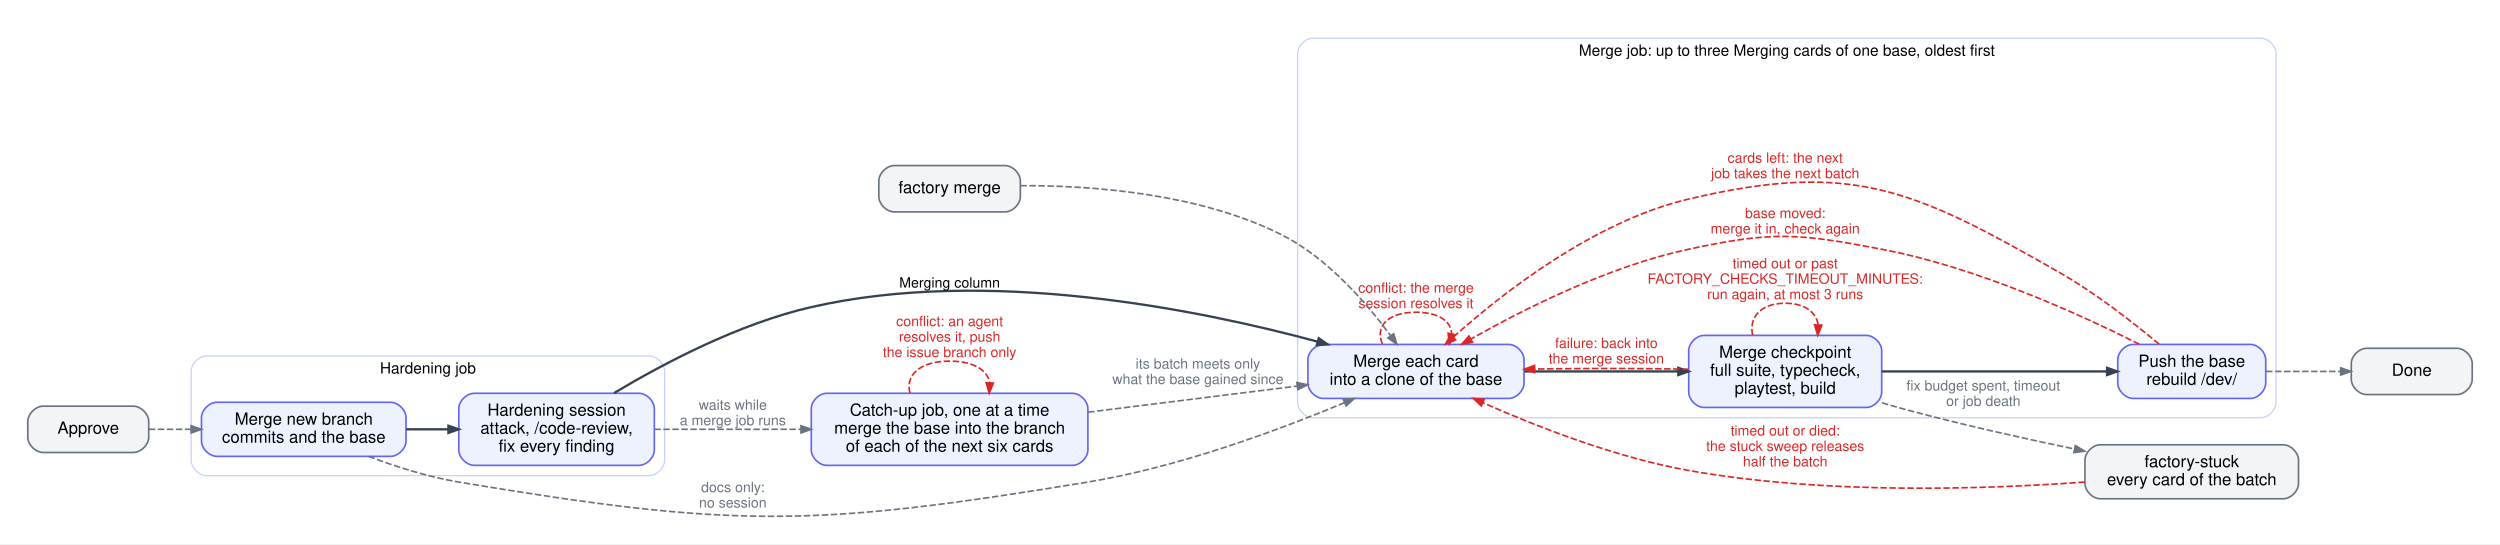
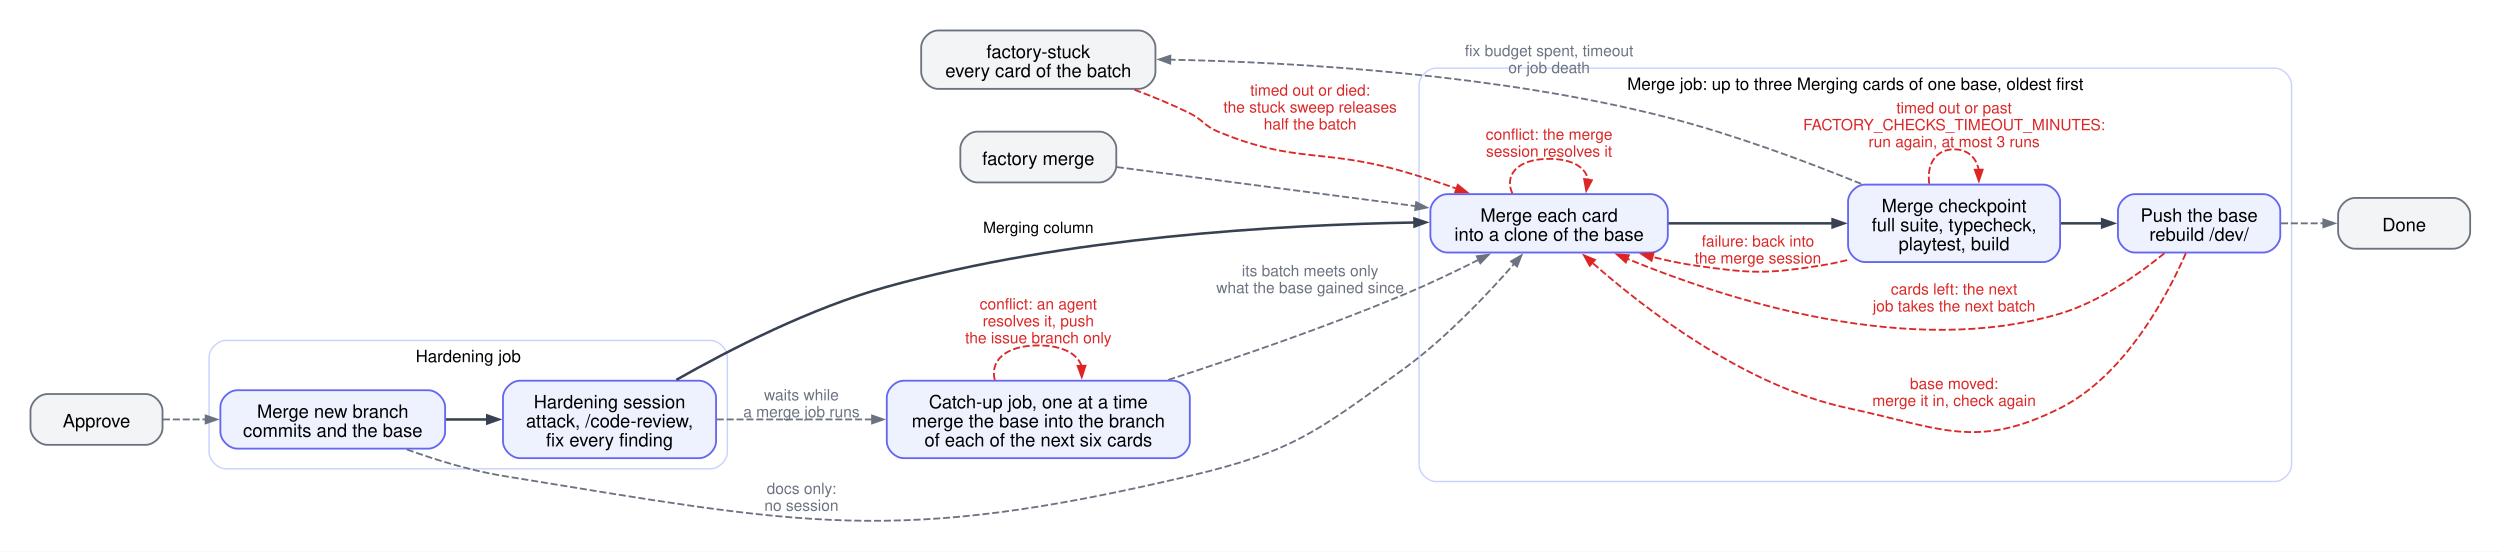
- <svg xmlns="http://www.w3.org/2000/svg" width="1943pt" height="423pt" viewBox="0.00 0.00 1943.20 422.84">
-   <g id="graph0" class="graph" transform="scale(1 1) rotate(0) translate(21.6 401.24)">
-     <polygon fill="white" stroke="transparent" points="-21.6,21.6 -21.6,-401.24 1921.6,-401.24 1921.6,21.6 -21.6,21.6" />
+ <svg xmlns="http://www.w3.org/2000/svg" width="1772pt" height="391pt" viewBox="0.00 0.00 1772.00 391.00">
+   <g id="graph0" class="graph" transform="scale(1 1) rotate(0) translate(21.6 369.39)">
+     <polygon fill="white" stroke="none" points="-21.6,21.6 -21.6,-369.39 1750.85,-369.39 1750.85,21.6 -21.6,21.6" />
    <g id="clust1" class="cluster">
-       <path fill="white" stroke="#c7d2fe" d="M139,-31.64C139,-31.64 483,-31.64 483,-31.64 489,-31.64 495,-37.64 495,-43.64 495,-43.64 495,-112.64 495,-112.64 495,-118.64 489,-124.64 483,-124.64 483,-124.64 139,-124.64 139,-124.64 133,-124.64 127,-118.64 127,-112.64 127,-112.64 127,-43.64 127,-43.64 127,-37.64 133,-31.64 139,-31.64" />
-       <text text-anchor="middle" x="311" y="-111.04" font-family="Helvetica,sans-Serif" font-size="12.00">Hardening job</text>
+       <path fill="white" stroke="#c7d2fe" d="M138.6,-37.09C138.6,-37.09 481.95,-37.09 481.95,-37.09 487.95,-37.09 493.95,-43.09 493.95,-49.09 493.95,-49.09 493.95,-116.09 493.95,-116.09 493.95,-122.09 487.95,-128.09 481.95,-128.09 481.95,-128.09 138.6,-128.09 138.6,-128.09 132.6,-128.09 126.6,-122.09 126.6,-116.09 126.6,-116.09 126.6,-49.09 126.6,-49.09 126.6,-43.09 132.6,-37.09 138.6,-37.09" />
+       <text xml:space="preserve" text-anchor="middle" x="310.28" y="-112.69" font-family="Helvetica,sans-Serif" font-size="12.00">Hardening job</text>
    </g>
    <g id="clust2" class="cluster">
-       <path fill="white" stroke="#c7d2fe" d="M999,-76.64C999,-76.64 1735.5,-76.64 1735.5,-76.64 1741.5,-76.64 1747.5,-82.64 1747.5,-88.64 1747.5,-88.64 1747.5,-359.64 1747.5,-359.64 1747.5,-365.64 1741.5,-371.64 1735.5,-371.64 1735.5,-371.64 999,-371.64 999,-371.64 993,-371.64 987,-365.64 987,-359.64 987,-359.64 987,-88.64 987,-88.64 987,-82.64 993,-76.64 999,-76.64" />
-       <text text-anchor="middle" x="1367.25" y="-358.04" font-family="Helvetica,sans-Serif" font-size="12.00">Merge job: up to three Merging cards of one base, oldest first</text>
+       <path fill="white" stroke="#c7d2fe" d="M996.25,-28.09C996.25,-28.09 1590.65,-28.09 1590.65,-28.09 1596.65,-28.09 1602.65,-34.09 1602.65,-40.09 1602.65,-40.09 1602.65,-309.09 1602.65,-309.09 1602.65,-315.09 1596.65,-321.09 1590.65,-321.09 1590.65,-321.09 996.25,-321.09 996.25,-321.09 990.25,-321.09 984.25,-315.09 984.25,-309.09 984.25,-309.09 984.25,-40.09 984.25,-40.09 984.25,-34.09 990.25,-28.09 996.25,-28.09" />
+       <text xml:space="preserve" text-anchor="middle" x="1293.45" y="-305.69" font-family="Helvetica,sans-Serif" font-size="12.00">Merge job: up to three Merging cards of one base, oldest first</text>
    </g>
    <g id="node1" class="node">
-       <path fill="#eef2ff" stroke="#6366f1" stroke-width="1.3" d="M282,-88.64C282,-88.64 147,-88.64 147,-88.64 141,-88.64 135,-82.64 135,-76.64 135,-76.64 135,-58.64 135,-58.64 135,-52.64 141,-46.64 147,-46.64 147,-46.64 282,-46.64 282,-46.64 288,-46.64 294,-52.64 294,-58.64 294,-58.64 294,-76.64 294,-76.64 294,-82.64 288,-88.64 282,-88.64" />
-       <text text-anchor="middle" x="214.5" y="-71.24" font-family="Helvetica,sans-Serif" font-size="13.00">Merge new branch</text>
-       <text text-anchor="middle" x="214.5" y="-57.24" font-family="Helvetica,sans-Serif" font-size="13.00">commits and the base</text>
+       <path fill="#eef2ff" stroke="#6366f1" stroke-width="1.3" d="M281.9,-92.79C281.9,-92.79 146.6,-92.79 146.6,-92.79 140.6,-92.79 134.6,-86.79 134.6,-80.79 134.6,-80.79 134.6,-63.39 134.6,-63.39 134.6,-57.39 140.6,-51.39 146.6,-51.39 146.6,-51.39 281.9,-51.39 281.9,-51.39 287.9,-51.39 293.9,-57.39 293.9,-63.39 293.9,-63.39 293.9,-80.79 293.9,-80.79 293.9,-86.79 287.9,-92.79 281.9,-92.79" />
+       <text xml:space="preserve" text-anchor="middle" x="214.25" y="-73.24" font-family="Helvetica,sans-Serif" font-size="13.00">Merge new branch</text>
+       <text xml:space="preserve" text-anchor="middle" x="214.25" y="-59.74" font-family="Helvetica,sans-Serif" font-size="13.00">commits and the base</text>
    </g>
    <g id="node2" class="node">
-       <path fill="#eef2ff" stroke="#6366f1" stroke-width="1.3" d="M475,-95.64C475,-95.64 347,-95.64 347,-95.64 341,-95.64 335,-89.64 335,-83.64 335,-83.64 335,-51.64 335,-51.64 335,-45.64 341,-39.64 347,-39.64 347,-39.64 475,-39.64 475,-39.64 481,-39.64 487,-45.64 487,-51.64 487,-51.64 487,-83.64 487,-83.64 487,-89.64 481,-95.64 475,-95.64" />
-       <text text-anchor="middle" x="411" y="-78.24" font-family="Helvetica,sans-Serif" font-size="13.00">Hardening session</text>
-       <text text-anchor="middle" x="411" y="-64.24" font-family="Helvetica,sans-Serif" font-size="13.00">attack, /code-review,</text>
-       <text text-anchor="middle" x="411" y="-50.24" font-family="Helvetica,sans-Serif" font-size="13.00">fix every finding</text>
+       <path fill="#eef2ff" stroke="#6366f1" stroke-width="1.3" d="M473.95,-99.54C473.95,-99.54 346.9,-99.54 346.9,-99.54 340.9,-99.54 334.9,-93.54 334.9,-87.54 334.9,-87.54 334.9,-56.64 334.9,-56.64 334.9,-50.64 340.9,-44.64 346.9,-44.64 346.9,-44.64 473.95,-44.64 473.95,-44.64 479.95,-44.64 485.95,-50.64 485.95,-56.64 485.95,-56.64 485.95,-87.54 485.95,-87.54 485.95,-93.54 479.95,-99.54 473.95,-99.54" />
+       <text xml:space="preserve" text-anchor="middle" x="410.43" y="-79.99" font-family="Helvetica,sans-Serif" font-size="13.00">Hardening session</text>
+       <text xml:space="preserve" text-anchor="middle" x="410.43" y="-66.49" font-family="Helvetica,sans-Serif" font-size="13.00">attack, /code-review,</text>
+       <text xml:space="preserve" text-anchor="middle" x="410.43" y="-52.99" font-family="Helvetica,sans-Serif" font-size="13.00">fix every finding</text>
    </g>
    <g id="edge1" class="edge">
-       <path fill="none" stroke="#374151" stroke-width="1.8" d="M294.05,-67.64C304.8,-67.64 315.88,-67.64 326.71,-67.64" />
-       <polygon fill="#374151" stroke="#374151" stroke-width="1.8" points="326.94,-70.44 334.94,-67.64 326.94,-64.84 326.94,-70.44" />
+       <path fill="none" stroke="#374151" stroke-width="1.8" d="M294.51,-72.09C304.21,-72.09 314.16,-72.09 323.95,-72.09" />
+       <polygon fill="#374151" stroke="#374151" stroke-width="1.8" points="323.77,-74.89 331.77,-72.09 323.77,-69.29 323.77,-74.89" />
    </g>
    <g id="node3" class="node">
-       <path fill="#eef2ff" stroke="#6366f1" stroke-width="1.3" d="M1151,-133.64C1151,-133.64 1007,-133.64 1007,-133.64 1001,-133.64 995,-127.64 995,-121.64 995,-121.64 995,-103.64 995,-103.64 995,-97.64 1001,-91.64 1007,-91.64 1007,-91.64 1151,-91.64 1151,-91.64 1157,-91.64 1163,-97.64 1163,-103.64 1163,-103.64 1163,-121.64 1163,-121.64 1163,-127.64 1157,-133.64 1151,-133.64" />
-       <text text-anchor="middle" x="1079" y="-116.24" font-family="Helvetica,sans-Serif" font-size="13.00">Merge each card</text>
-       <text text-anchor="middle" x="1079" y="-102.24" font-family="Helvetica,sans-Serif" font-size="13.00">into a clone of the base</text>
+       <path fill="#eef2ff" stroke="#6366f1" stroke-width="1.3" d="M1148.55,-231.79C1148.55,-231.79 1004.25,-231.79 1004.25,-231.79 998.25,-231.79 992.25,-225.79 992.25,-219.79 992.25,-219.79 992.25,-202.39 992.25,-202.39 992.25,-196.39 998.25,-190.39 1004.25,-190.39 1004.25,-190.39 1148.55,-190.39 1148.55,-190.39 1154.55,-190.39 1160.55,-196.39 1160.55,-202.39 1160.55,-202.39 1160.55,-219.79 1160.55,-219.79 1160.55,-225.79 1154.55,-231.79 1148.55,-231.79" />
+       <text xml:space="preserve" text-anchor="middle" x="1076.4" y="-212.24" font-family="Helvetica,sans-Serif" font-size="13.00">Merge each card</text>
+       <text xml:space="preserve" text-anchor="middle" x="1076.4" y="-198.74" font-family="Helvetica,sans-Serif" font-size="13.00">into a clone of the base</text>
    </g>
    <g id="edge13" class="edge">
-       <path fill="none" stroke="#6b7280" stroke-width="1.3" stroke-dasharray="5,2" d="M264.84,-46.61C286.02,-38.66 311.31,-30.59 335,-26.64 549.37,9.11 609.54,8.6 824,-26.64 895.01,-38.31 972.86,-67.23 1023.41,-88.33" />
-       <polygon fill="#6b7280" stroke="#6b7280" stroke-width="1.3" points="1022.52,-90.99 1030.98,-91.51 1024.69,-85.83 1022.52,-90.99" />
-       <text text-anchor="middle" x="548" y="-18.84" font-family="Helvetica,sans-Serif" font-size="11.00" fill="#6b7280">docs only:</text>
-       <text text-anchor="middle" x="548" y="-6.84" font-family="Helvetica,sans-Serif" font-size="11.00" fill="#6b7280">no session</text>
+       <path fill="none" stroke="#6b7280" stroke-width="1.3" stroke-dasharray="5,2" d="M266.74,-50.82C287.53,-43.31 311.98,-35.81 334.9,-32.09 548.47,2.67 611.13,17.49 821.75,-32.09 894.5,-49.21 911.68,-63.3 972.25,-107.09 1002.62,-129.04 1032.2,-160.17 1051.84,-182.65" />
+       <polygon fill="#6b7280" stroke="#6b7280" stroke-width="1.3" points="1049.47,-184.19 1056.82,-188.42 1053.71,-180.53 1049.47,-184.19" />
+       <text xml:space="preserve" text-anchor="middle" x="546.45" y="-19.3" font-family="Helvetica,sans-Serif" font-size="11.00" fill="#6b7280">docs only:</text>
+       <text xml:space="preserve" text-anchor="middle" x="546.45" y="-7.3" font-family="Helvetica,sans-Serif" font-size="11.00" fill="#6b7280">no session</text>
    </g>
    <g id="edge4" class="edge">
-       <path fill="none" stroke="#374151" stroke-width="1.8" d="M455.65,-95.8C494.22,-118.9 552.92,-149.82 609,-162.64 745.52,-193.84 908.94,-161.04 1002.39,-135.82" />
-       <polygon fill="#374151" stroke="#374151" stroke-width="1.8" points="1003.4,-138.45 1010.38,-133.64 1001.93,-133.05 1003.4,-138.45" />
-       <text text-anchor="middle" x="716.5" y="-177.84" font-family="Helvetica,sans-Serif" font-size="11.00">Merging column</text>
+       <path fill="none" stroke="#374151" stroke-width="1.8" d="M457.79,-100.16C496.3,-122.03 553.26,-151.11 606.95,-166.09 733.25,-201.31 885.29,-210.05 981.17,-211.68" />
+       <polygon fill="#374151" stroke="#374151" stroke-width="1.8" points="980.95,-214.47 988.99,-211.79 981.03,-208.87 980.95,-214.47" />
+       <text xml:space="preserve" text-anchor="middle" x="714.35" y="-204.27" font-family="Helvetica,sans-Serif" font-size="11.00">Merging column</text>
    </g>
    <g id="node6" class="node">
-       <path fill="#eef2ff" stroke="#6366f1" stroke-width="1.3" d="M812,-95.64C812,-95.64 621,-95.64 621,-95.64 615,-95.64 609,-89.64 609,-83.64 609,-83.64 609,-51.64 609,-51.64 609,-45.64 615,-39.64 621,-39.64 621,-39.64 812,-39.64 812,-39.64 818,-39.64 824,-45.64 824,-51.64 824,-51.64 824,-83.64 824,-83.64 824,-89.64 818,-95.64 812,-95.64" />
-       <text text-anchor="middle" x="716.5" y="-78.24" font-family="Helvetica,sans-Serif" font-size="13.00">Catch-up job, one at a time</text>
-       <text text-anchor="middle" x="716.5" y="-64.24" font-family="Helvetica,sans-Serif" font-size="13.00">merge the base into the branch</text>
-       <text text-anchor="middle" x="716.5" y="-50.24" font-family="Helvetica,sans-Serif" font-size="13.00">of each of the next six cards</text>
+       <path fill="#eef2ff" stroke="#6366f1" stroke-width="1.3" d="M809.75,-99.54C809.75,-99.54 618.95,-99.54 618.95,-99.54 612.95,-99.54 606.95,-93.54 606.95,-87.54 606.95,-87.54 606.95,-56.64 606.95,-56.64 606.95,-50.64 612.95,-44.64 618.95,-44.64 618.95,-44.64 809.75,-44.64 809.75,-44.64 815.75,-44.64 821.75,-50.64 821.75,-56.64 821.75,-56.64 821.75,-87.54 821.75,-87.54 821.75,-93.54 815.75,-99.54 809.75,-99.54" />
+       <text xml:space="preserve" text-anchor="middle" x="714.35" y="-79.99" font-family="Helvetica,sans-Serif" font-size="13.00">Catch-up job, one at a time</text>
+       <text xml:space="preserve" text-anchor="middle" x="714.35" y="-66.49" font-family="Helvetica,sans-Serif" font-size="13.00">merge the base into the branch</text>
+       <text xml:space="preserve" text-anchor="middle" x="714.35" y="-52.99" font-family="Helvetica,sans-Serif" font-size="13.00">of each of the next six cards</text>
    </g>
    <g id="edge17" class="edge">
-       <path fill="none" stroke="#6b7280" stroke-width="1.3" stroke-dasharray="5,2" d="M487.02,-67.64C521.36,-67.64 562.8,-67.64 600.91,-67.64" />
-       <polygon fill="#6b7280" stroke="#6b7280" stroke-width="1.3" points="600.99,-70.44 608.99,-67.64 600.99,-64.84 600.99,-70.44" />
-       <text text-anchor="middle" x="548" y="-82.84" font-family="Helvetica,sans-Serif" font-size="11.00" fill="#6b7280">waits while</text>
-       <text text-anchor="middle" x="548" y="-70.84" font-family="Helvetica,sans-Serif" font-size="11.00" fill="#6b7280">a merge job runs</text>
+       <path fill="none" stroke="#6b7280" stroke-width="1.3" stroke-dasharray="5,2" d="M486.45,-72.09C519.71,-72.09 559.63,-72.09 596.65,-72.09" />
+       <polygon fill="#6b7280" stroke="#6b7280" stroke-width="1.3" points="596.53,-74.89 604.53,-72.09 596.53,-69.29 596.53,-74.89" />
+       <text xml:space="preserve" text-anchor="middle" x="546.45" y="-85.64" font-family="Helvetica,sans-Serif" font-size="11.00" fill="#6b7280">waits while</text>
+       <text xml:space="preserve" text-anchor="middle" x="546.45" y="-73.64" font-family="Helvetica,sans-Serif" font-size="11.00" fill="#6b7280">a merge job runs</text>
    </g>
    <g id="edge5" class="edge">
-       <path fill="none" stroke="#dc2626" stroke-width="1.3" stroke-dasharray="5,2" d="M1052.98,-133.93C1047.2,-146.66 1055.88,-158.64 1079,-158.64 1097.25,-158.64 1106.5,-151.18 1106.74,-141.78" />
-       <polygon fill="#dc2626" stroke="#dc2626" stroke-width="1.3" points="1109.47,-141.14 1105.02,-133.93 1104,-142.35 1109.47,-141.14" />
-       <text text-anchor="middle" x="1079" y="-173.84" font-family="Helvetica,sans-Serif" font-size="11.00" fill="#dc2626">conflict: the merge</text>
-       <text text-anchor="middle" x="1079" y="-161.84" font-family="Helvetica,sans-Serif" font-size="11.00" fill="#dc2626">session resolves it</text>
+       <path fill="none" stroke="#dc2626" stroke-width="1.3" stroke-dasharray="5,2" d="M1050.38,-232.24C1044.6,-244.88 1053.27,-256.79 1076.4,-256.79 1093.39,-256.79 1102.57,-250.37 1103.97,-241.95" />
+       <polygon fill="#dc2626" stroke="#dc2626" stroke-width="1.3" points="1106.75,-241.64 1102.73,-234.18 1101.22,-242.52 1106.75,-241.64" />
+       <text xml:space="preserve" text-anchor="middle" x="1076.4" y="-270.34" font-family="Helvetica,sans-Serif" font-size="11.00" fill="#dc2626">conflict: the merge</text>
+       <text xml:space="preserve" text-anchor="middle" x="1076.4" y="-258.34" font-family="Helvetica,sans-Serif" font-size="11.00" fill="#dc2626">session resolves it</text>
    </g>
    <g id="node4" class="node">
-       <path fill="#eef2ff" stroke="#6366f1" stroke-width="1.3" d="M1429,-140.64C1429,-140.64 1303,-140.64 1303,-140.64 1297,-140.64 1291,-134.64 1291,-128.64 1291,-128.64 1291,-96.64 1291,-96.64 1291,-90.64 1297,-84.64 1303,-84.64 1303,-84.64 1429,-84.64 1429,-84.64 1435,-84.64 1441,-90.64 1441,-96.64 1441,-96.64 1441,-128.64 1441,-128.64 1441,-134.64 1435,-140.64 1429,-140.64" />
-       <text text-anchor="middle" x="1366" y="-123.24" font-family="Helvetica,sans-Serif" font-size="13.00">Merge checkpoint</text>
-       <text text-anchor="middle" x="1366" y="-109.24" font-family="Helvetica,sans-Serif" font-size="13.00">full suite, typecheck,</text>
-       <text text-anchor="middle" x="1366" y="-95.24" font-family="Helvetica,sans-Serif" font-size="13.00">playtest, build</text>
+       <path fill="#eef2ff" stroke="#6366f1" stroke-width="1.3" d="M1426.6,-238.54C1426.6,-238.54 1300.3,-238.54 1300.3,-238.54 1294.3,-238.54 1288.3,-232.54 1288.3,-226.54 1288.3,-226.54 1288.3,-195.64 1288.3,-195.64 1288.3,-189.64 1294.3,-183.64 1300.3,-183.64 1300.3,-183.64 1426.6,-183.64 1426.6,-183.64 1432.6,-183.64 1438.6,-189.64 1438.6,-195.64 1438.6,-195.64 1438.6,-226.54 1438.6,-226.54 1438.6,-232.54 1432.6,-238.54 1426.6,-238.54" />
+       <text xml:space="preserve" text-anchor="middle" x="1363.45" y="-218.99" font-family="Helvetica,sans-Serif" font-size="13.00">Merge checkpoint</text>
+       <text xml:space="preserve" text-anchor="middle" x="1363.45" y="-205.49" font-family="Helvetica,sans-Serif" font-size="13.00">full suite, typecheck,</text>
+       <text xml:space="preserve" text-anchor="middle" x="1363.45" y="-191.99" font-family="Helvetica,sans-Serif" font-size="13.00">playtest, build</text>
    </g>
    <g id="edge2" class="edge">
-       <path fill="none" stroke="#374151" stroke-width="1.8" d="M1163.2,-112.64C1200.78,-112.64 1245.05,-112.64 1282.54,-112.64" />
-       <polygon fill="#374151" stroke="#374151" stroke-width="1.8" points="1282.92,-115.44 1290.92,-112.64 1282.92,-109.84 1282.92,-115.44" />
+       <path fill="none" stroke="#374151" stroke-width="1.8" d="M1161,-211.09C1197.63,-211.09 1240.57,-211.09 1277.37,-211.09" />
+       <polygon fill="#374151" stroke="#374151" stroke-width="1.8" points="1277.35,-213.89 1285.35,-211.09 1277.35,-208.29 1277.35,-213.89" />
    </g>
    <g id="edge6" class="edge">
-       <path fill="none" stroke="#dc2626" stroke-width="1.3" stroke-dasharray="5,2" d="M1290.86,-114.36C1284.14,-114.47 1277.45,-114.57 1271,-114.64 1231.89,-115.05 1222.11,-115.02 1183,-114.64 1179.18,-114.6 1175.27,-114.56 1171.33,-114.5" />
-       <polygon fill="#dc2626" stroke="#dc2626" stroke-width="1.3" points="1171.24,-111.7 1163.2,-114.39 1171.16,-117.3 1171.24,-111.7" />
-       <text text-anchor="middle" x="1227" y="-130.84" font-family="Helvetica,sans-Serif" font-size="11.00" fill="#dc2626">failure: back into</text>
-       <text text-anchor="middle" x="1227" y="-118.84" font-family="Helvetica,sans-Serif" font-size="11.00" fill="#dc2626">the merge session</text>
+       <path fill="none" stroke="#dc2626" stroke-width="1.3" stroke-dasharray="5,2" d="M1287.66,-184.99C1281.17,-183.42 1274.66,-182.07 1268.3,-181.09 1229.76,-175.09 1219.16,-175.59 1180.55,-181.09 1170.37,-182.54 1159.79,-184.75 1149.46,-187.34" />
+       <polygon fill="#dc2626" stroke="#dc2626" stroke-width="1.3" points="1148.99,-184.57 1141.96,-189.31 1150.41,-189.98 1148.99,-184.57" />
+       <text xml:space="preserve" text-anchor="middle" x="1224.43" y="-194.64" font-family="Helvetica,sans-Serif" font-size="11.00" fill="#dc2626">failure: back into</text>
+       <text xml:space="preserve" text-anchor="middle" x="1224.43" y="-182.64" font-family="Helvetica,sans-Serif" font-size="11.00" fill="#dc2626">the merge session</text>
    </g>
    <g id="edge7" class="edge">
-       <path fill="none" stroke="#dc2626" stroke-width="1.3" stroke-dasharray="5,2" d="M1340.7,-140.72C1337.75,-153.99 1346.19,-165.64 1366,-165.64 1381.63,-165.64 1390.18,-158.38 1391.65,-148.81" />
-       <polygon fill="#dc2626" stroke="#dc2626" stroke-width="1.3" points="1394.44,-148.6 1391.3,-140.72 1388.85,-148.83 1394.44,-148.6" />
-       <text text-anchor="middle" x="1366" y="-192.84" font-family="Helvetica,sans-Serif" font-size="11.00" fill="#dc2626">timed out or past</text>
-       <text text-anchor="middle" x="1366" y="-180.84" font-family="Helvetica,sans-Serif" font-size="11.00" fill="#dc2626">FACTORY_CHECKS_TIMEOUT_MINUTES:</text>
-       <text text-anchor="middle" x="1366" y="-168.84" font-family="Helvetica,sans-Serif" font-size="11.00" fill="#dc2626">run again, at most 3 runs</text>
+       <path fill="none" stroke="#dc2626" stroke-width="1.3" stroke-dasharray="5,2" d="M1345.87,-239.15C1343.95,-252.16 1349.81,-263.54 1363.45,-263.54 1373.47,-263.54 1379.29,-257.4 1380.91,-248.99" />
+       <polygon fill="#dc2626" stroke="#dc2626" stroke-width="1.3" points="1383.71,-249.15 1381.01,-241.11 1378.11,-249.08 1383.71,-249.15" />
+       <text xml:space="preserve" text-anchor="middle" x="1363.45" y="-289.09" font-family="Helvetica,sans-Serif" font-size="11.00" fill="#dc2626">timed out or past</text>
+       <text xml:space="preserve" text-anchor="middle" x="1363.45" y="-277.09" font-family="Helvetica,sans-Serif" font-size="11.00" fill="#dc2626">FACTORY_CHECKS_TIMEOUT_MINUTES:</text>
+       <text xml:space="preserve" text-anchor="middle" x="1363.45" y="-265.09" font-family="Helvetica,sans-Serif" font-size="11.00" fill="#dc2626">run again, at most 3 runs</text>
    </g>
    <g id="node5" class="node">
-       <path fill="#eef2ff" stroke="#6366f1" stroke-width="1.3" d="M1727.5,-133.64C1727.5,-133.64 1636.5,-133.64 1636.5,-133.64 1630.5,-133.64 1624.5,-127.64 1624.5,-121.64 1624.5,-121.64 1624.5,-103.64 1624.5,-103.64 1624.5,-97.64 1630.5,-91.64 1636.5,-91.64 1636.5,-91.64 1727.5,-91.64 1727.5,-91.64 1733.5,-91.64 1739.5,-97.64 1739.5,-103.64 1739.5,-103.64 1739.5,-121.64 1739.5,-121.64 1739.5,-127.64 1733.5,-133.64 1727.5,-133.64" />
-       <text text-anchor="middle" x="1682" y="-116.24" font-family="Helvetica,sans-Serif" font-size="13.00">Push the base</text>
-       <text text-anchor="middle" x="1682" y="-102.24" font-family="Helvetica,sans-Serif" font-size="13.00">rebuild /dev/</text>
+       <path fill="#eef2ff" stroke="#6366f1" stroke-width="1.3" d="M1582.65,-231.79C1582.65,-231.79 1491.6,-231.79 1491.6,-231.79 1485.6,-231.79 1479.6,-225.79 1479.6,-219.79 1479.6,-219.79 1479.6,-202.39 1479.6,-202.39 1479.6,-196.39 1485.6,-190.39 1491.6,-190.39 1491.6,-190.39 1582.65,-190.39 1582.65,-190.39 1588.65,-190.39 1594.65,-196.39 1594.65,-202.39 1594.65,-202.39 1594.65,-219.79 1594.65,-219.79 1594.65,-225.79 1588.65,-231.79 1582.65,-231.79" />
+       <text xml:space="preserve" text-anchor="middle" x="1537.13" y="-212.24" font-family="Helvetica,sans-Serif" font-size="13.00">Push the base</text>
+       <text xml:space="preserve" text-anchor="middle" x="1537.13" y="-198.74" font-family="Helvetica,sans-Serif" font-size="13.00">rebuild /dev/</text>
    </g>
    <g id="edge3" class="edge">
-       <path fill="none" stroke="#374151" stroke-width="1.8" d="M1441.02,-112.64C1494.2,-112.64 1565.2,-112.64 1616.16,-112.64" />
-       <polygon fill="#374151" stroke="#374151" stroke-width="1.8" points="1616.16,-115.44 1624.16,-112.64 1616.16,-109.84 1616.16,-115.44" />
+       <path fill="none" stroke="#374151" stroke-width="1.8" d="M1439.25,-211.09C1448.97,-211.09 1458.87,-211.09 1468.46,-211.09" />
+       <polygon fill="#374151" stroke="#374151" stroke-width="1.8" points="1468.41,-213.89 1476.41,-211.09 1468.41,-208.29 1468.41,-213.89" />
    </g>
    <g id="node9" class="node">
-       <path fill="#f3f4f6" stroke="#6b7280" stroke-width="1.3" d="M1753,-55.64C1753,-55.64 1611,-55.64 1611,-55.64 1605,-55.64 1599,-49.64 1599,-43.64 1599,-43.64 1599,-25.64 1599,-25.64 1599,-19.64 1605,-13.64 1611,-13.64 1611,-13.64 1753,-13.64 1753,-13.64 1759,-13.64 1765,-19.64 1765,-25.64 1765,-25.64 1765,-43.64 1765,-43.64 1765,-49.64 1759,-55.64 1753,-55.64" />
-       <text text-anchor="middle" x="1682" y="-38.24" font-family="Helvetica,sans-Serif" font-size="13.00">factory-stuck</text>
-       <text text-anchor="middle" x="1682" y="-24.24" font-family="Helvetica,sans-Serif" font-size="13.00">every card of the batch</text>
+       <path fill="#f3f4f6" stroke="#6b7280" stroke-width="1.3" d="M785.38,-347.79C785.38,-347.79 643.33,-347.79 643.33,-347.79 637.33,-347.79 631.33,-341.79 631.33,-335.79 631.33,-335.79 631.33,-318.39 631.33,-318.39 631.33,-312.39 637.33,-306.39 643.33,-306.39 643.33,-306.39 785.38,-306.39 785.38,-306.39 791.38,-306.39 797.38,-312.39 797.38,-318.39 797.38,-318.39 797.38,-335.79 797.38,-335.79 797.38,-341.79 791.38,-347.79 785.38,-347.79" />
+       <text xml:space="preserve" text-anchor="middle" x="714.35" y="-328.24" font-family="Helvetica,sans-Serif" font-size="13.00">factory-stuck</text>
+       <text xml:space="preserve" text-anchor="middle" x="714.35" y="-314.74" font-family="Helvetica,sans-Serif" font-size="13.00">every card of the batch</text>
    </g>
    <g id="edge15" class="edge">
-       <path fill="none" stroke="#6b7280" stroke-width="1.3" stroke-dasharray="5,2" d="M1441.21,-88.24C1447.88,-86.27 1454.55,-84.37 1461,-82.64 1503.39,-71.28 1550.91,-60.65 1590.91,-52.3" />
-       <polygon fill="#6b7280" stroke="#6b7280" stroke-width="1.3" points="1591.54,-55.02 1598.81,-50.66 1590.4,-49.54 1591.54,-55.02" />
-       <text text-anchor="middle" x="1520" y="-97.84" font-family="Helvetica,sans-Serif" font-size="11.00" fill="#6b7280">fix budget spent, timeout</text>
-       <text text-anchor="middle" x="1520" y="-85.84" font-family="Helvetica,sans-Serif" font-size="11.00" fill="#6b7280">or job death</text>
+       <path fill="none" stroke="#6b7280" stroke-width="1.3" stroke-dasharray="5,2" d="M1297.63,-239.09C1258.56,-254.98 1207.45,-274.03 1160.55,-286.09 1041.24,-316.76 898.74,-325.16 807.67,-327.11" />
+       <polygon fill="#6b7280" stroke="#6b7280" stroke-width="1.3" points="807.84,-324.31 799.89,-327.26 807.94,-329.91 807.84,-324.31" />
+       <text xml:space="preserve" text-anchor="middle" x="1076.4" y="-329.61" font-family="Helvetica,sans-Serif" font-size="11.00" fill="#6b7280">fix budget spent, timeout</text>
+       <text xml:space="preserve" text-anchor="middle" x="1076.4" y="-317.61" font-family="Helvetica,sans-Serif" font-size="11.00" fill="#6b7280">or job death</text>
    </g>
    <g id="edge8" class="edge">
-       <path fill="none" stroke="#dc2626" stroke-width="1.3" stroke-dasharray="5,2" d="M1641.22,-133.81C1594.72,-157.25 1514.73,-193.58 1441,-207.64 1375.51,-220.13 1356.18,-221.63 1291,-207.64 1228.94,-194.31 1163.1,-161.24 1121.8,-137.88" />
-       <polygon fill="#dc2626" stroke="#dc2626" stroke-width="1.3" points="1122.96,-135.32 1114.63,-133.78 1120.18,-140.18 1122.96,-135.32" />
-       <text text-anchor="middle" x="1366" y="-231.84" font-family="Helvetica,sans-Serif" font-size="11.00" fill="#dc2626">base moved:</text>
-       <text text-anchor="middle" x="1366" y="-219.84" font-family="Helvetica,sans-Serif" font-size="11.00" fill="#dc2626">merge it in, check again</text>
+       <path fill="none" stroke="#dc2626" stroke-width="1.3" stroke-dasharray="5,2" d="M1527.73,-189.87C1514.22,-159.07 1484.46,-103.12 1438.6,-80.09 1378.91,-50.11 1353.64,-66.19 1288.3,-80.09 1215.57,-95.55 1145.1,-149.65 1106.86,-183.3" />
+       <polygon fill="#dc2626" stroke="#dc2626" stroke-width="1.3" points="1105.22,-181.01 1101.12,-188.43 1108.95,-185.19 1105.22,-181.01" />
+       <text xml:space="preserve" text-anchor="middle" x="1363.45" y="-93.64" font-family="Helvetica,sans-Serif" font-size="11.00" fill="#dc2626">base moved:</text>
+       <text xml:space="preserve" text-anchor="middle" x="1363.45" y="-81.64" font-family="Helvetica,sans-Serif" font-size="11.00" fill="#dc2626">merge it in, check again</text>
    </g>
    <g id="edge10" class="edge">
-       <path fill="none" stroke="#dc2626" stroke-width="1.3" stroke-dasharray="5,2" d="M1656.67,-133.83C1636.75,-150.47 1607.32,-173.46 1579,-189.64 1465.71,-254.38 1417.99,-276.62 1291,-246.64 1217.34,-229.25 1146.11,-173.36 1108.19,-139.5" />
-       <polygon fill="#dc2626" stroke="#dc2626" stroke-width="1.3" points="1109.76,-137.14 1101.95,-133.85 1106,-141.3 1109.76,-137.14" />
-       <text text-anchor="middle" x="1366" y="-274.84" font-family="Helvetica,sans-Serif" font-size="11.00" fill="#dc2626">cards left: the next</text>
-       <text text-anchor="middle" x="1366" y="-262.84" font-family="Helvetica,sans-Serif" font-size="11.00" fill="#dc2626">job takes the next batch</text>
+       <path fill="none" stroke="#dc2626" stroke-width="1.3" stroke-dasharray="5,2" d="M1512.5,-189.85C1493.91,-174.64 1466.54,-155.44 1438.6,-147.09 1332.1,-115.26 1202.93,-156.58 1131.5,-186.1" />
+       <polygon fill="#dc2626" stroke="#dc2626" stroke-width="1.3" points="1130.76,-183.37 1124.47,-189.05 1132.93,-188.53 1130.76,-183.37" />
+       <text xml:space="preserve" text-anchor="middle" x="1363.45" y="-160.64" font-family="Helvetica,sans-Serif" font-size="11.00" fill="#dc2626">cards left: the next</text>
+       <text xml:space="preserve" text-anchor="middle" x="1363.45" y="-148.64" font-family="Helvetica,sans-Serif" font-size="11.00" fill="#dc2626">job takes the next batch</text>
    </g>
    <g id="node10" class="node">
-       <path fill="#f3f4f6" stroke="#6b7280" stroke-width="1.3" d="M1888,-130.64C1888,-130.64 1818,-130.64 1818,-130.64 1812,-130.64 1806,-124.64 1806,-118.64 1806,-118.64 1806,-106.64 1806,-106.64 1806,-100.64 1812,-94.64 1818,-94.64 1818,-94.64 1888,-94.64 1888,-94.64 1894,-94.64 1900,-100.64 1900,-106.64 1900,-106.64 1900,-118.64 1900,-118.64 1900,-124.64 1894,-130.64 1888,-130.64" />
-       <text text-anchor="middle" x="1853" y="-109.24" font-family="Helvetica,sans-Serif" font-size="13.00">Done</text>
+       <path fill="#f3f4f6" stroke="#6b7280" stroke-width="1.3" d="M1717.25,-229.09C1717.25,-229.09 1647.65,-229.09 1647.65,-229.09 1641.65,-229.09 1635.65,-223.09 1635.65,-217.09 1635.65,-217.09 1635.65,-205.09 1635.65,-205.09 1635.65,-199.09 1641.65,-193.09 1647.65,-193.09 1647.65,-193.09 1717.25,-193.09 1717.25,-193.09 1723.25,-193.09 1729.25,-199.09 1729.25,-205.09 1729.25,-205.09 1729.25,-217.09 1729.25,-217.09 1729.25,-223.09 1723.25,-229.09 1717.25,-229.09" />
+       <text xml:space="preserve" text-anchor="middle" x="1682.45" y="-205.49" font-family="Helvetica,sans-Serif" font-size="13.00">Done</text>
    </g>
    <g id="edge16" class="edge">
-       <path fill="none" stroke="#6b7280" stroke-width="1.3" stroke-dasharray="5,2" d="M1739.74,-112.64C1758.37,-112.64 1779.02,-112.64 1797.48,-112.64" />
-       <polygon fill="#6b7280" stroke="#6b7280" stroke-width="1.3" points="1797.79,-115.44 1805.79,-112.64 1797.79,-109.84 1797.79,-115.44" />
+       <path fill="none" stroke="#6b7280" stroke-width="1.3" stroke-dasharray="5,2" d="M1595.18,-211.09C1605.14,-211.09 1615.48,-211.09 1625.41,-211.09" />
+       <polygon fill="#6b7280" stroke="#6b7280" stroke-width="1.3" points="1625.19,-213.89 1633.19,-211.09 1625.19,-208.29 1625.19,-213.89" />
    </g>
    <g id="edge18" class="edge">
-       <path fill="none" stroke="#6b7280" stroke-width="1.3" stroke-dasharray="5,2" d="M824.2,-80.96C875.83,-87.4 937.17,-95.06 986.61,-101.23" />
-       <polygon fill="#6b7280" stroke="#6b7280" stroke-width="1.3" points="986.47,-104.03 994.76,-102.25 987.17,-98.48 986.47,-104.03" />
-       <text text-anchor="middle" x="909.5" y="-114.84" font-family="Helvetica,sans-Serif" font-size="11.00" fill="#6b7280">its batch meets only</text>
-       <text text-anchor="middle" x="909.5" y="-102.84" font-family="Helvetica,sans-Serif" font-size="11.00" fill="#6b7280">what the base gained since</text>
+       <path fill="none" stroke="#6b7280" stroke-width="1.3" stroke-dasharray="5,2" d="M806.48,-100.13C856.07,-116.18 918.17,-137.57 972.25,-160.09 990.31,-167.61 1009.65,-176.84 1026.64,-185.37" />
+       <polygon fill="#6b7280" stroke="#6b7280" stroke-width="1.3" points="1025.14,-187.75 1033.54,-188.86 1027.67,-182.75 1025.14,-187.75" />
+       <text xml:space="preserve" text-anchor="middle" x="907" y="-173.64" font-family="Helvetica,sans-Serif" font-size="11.00" fill="#6b7280">its batch meets only</text>
+       <text xml:space="preserve" text-anchor="middle" x="907" y="-161.64" font-family="Helvetica,sans-Serif" font-size="11.00" fill="#6b7280">what the base gained since</text>
    </g>
    <g id="edge11" class="edge">
-       <path fill="none" stroke="#dc2626" stroke-width="1.3" stroke-dasharray="5,2" d="M685.69,-95.72C682.11,-108.99 692.38,-120.64 716.5,-120.64 735.53,-120.64 745.94,-113.38 747.72,-103.81" />
-       <polygon fill="#dc2626" stroke="#dc2626" stroke-width="1.3" points="750.51,-103.57 747.31,-95.72 744.92,-103.85 750.51,-103.57" />
-       <text text-anchor="middle" x="716.5" y="-147.84" font-family="Helvetica,sans-Serif" font-size="11.00" fill="#dc2626">conflict: an agent</text>
-       <text text-anchor="middle" x="716.5" y="-135.84" font-family="Helvetica,sans-Serif" font-size="11.00" fill="#dc2626">resolves it, push</text>
-       <text text-anchor="middle" x="716.5" y="-123.84" font-family="Helvetica,sans-Serif" font-size="11.00" fill="#dc2626">the issue branch only</text>
+       <path fill="none" stroke="#dc2626" stroke-width="1.3" stroke-dasharray="5,2" d="M683.49,-100.15C680.12,-113.16 690.41,-124.54 714.35,-124.54 731.93,-124.54 742.15,-118.4 745,-109.99" />
+       <polygon fill="#dc2626" stroke="#dc2626" stroke-width="1.3" points="747.8,-110.17 745.17,-102.11 742.2,-110.05 747.8,-110.17" />
+       <text xml:space="preserve" text-anchor="middle" x="714.35" y="-150.09" font-family="Helvetica,sans-Serif" font-size="11.00" fill="#dc2626">conflict: an agent</text>
+       <text xml:space="preserve" text-anchor="middle" x="714.35" y="-138.09" font-family="Helvetica,sans-Serif" font-size="11.00" fill="#dc2626">resolves it, push</text>
+       <text xml:space="preserve" text-anchor="middle" x="714.35" y="-126.09" font-family="Helvetica,sans-Serif" font-size="11.00" fill="#dc2626">the issue branch only</text>
    </g>
    <g id="node7" class="node">
-       <path fill="#f3f4f6" stroke="#6b7280" stroke-width="1.3" d="M82,-85.64C82,-85.64 12,-85.64 12,-85.64 6,-85.64 0,-79.64 0,-73.64 0,-73.64 0,-61.64 0,-61.64 0,-55.64 6,-49.64 12,-49.64 12,-49.64 82,-49.64 82,-49.64 88,-49.64 94,-55.64 94,-61.64 94,-61.64 94,-73.64 94,-73.64 94,-79.64 88,-85.64 82,-85.64" />
-       <text text-anchor="middle" x="47" y="-64.24" font-family="Helvetica,sans-Serif" font-size="13.00">Approve</text>
+       <path fill="#f3f4f6" stroke="#6b7280" stroke-width="1.3" d="M81.6,-90.09C81.6,-90.09 12,-90.09 12,-90.09 6,-90.09 0,-84.09 0,-78.09 0,-78.09 0,-66.09 0,-66.09 0,-60.09 6,-54.09 12,-54.09 12,-54.09 81.6,-54.09 81.6,-54.09 87.6,-54.09 93.6,-60.09 93.6,-66.09 93.6,-66.09 93.6,-78.09 93.6,-78.09 93.6,-84.09 87.6,-90.09 81.6,-90.09" />
+       <text xml:space="preserve" text-anchor="middle" x="46.8" y="-66.49" font-family="Helvetica,sans-Serif" font-size="13.00">Approve</text>
    </g>
    <g id="edge12" class="edge">
-       <path fill="none" stroke="#6b7280" stroke-width="1.3" stroke-dasharray="5,2" d="M94.1,-67.64C104.34,-67.64 115.51,-67.64 126.78,-67.64" />
-       <polygon fill="#6b7280" stroke="#6b7280" stroke-width="1.3" points="127,-70.44 135,-67.64 127,-64.84 127,-70.44" />
+       <path fill="none" stroke="#6b7280" stroke-width="1.3" stroke-dasharray="5,2" d="M93.89,-72.09C103.48,-72.09 113.89,-72.09 124.44,-72.09" />
+       <polygon fill="#6b7280" stroke="#6b7280" stroke-width="1.3" points="124.17,-74.89 132.17,-72.09 124.17,-69.29 124.17,-74.89" />
    </g>
    <g id="node8" class="node">
-       <path fill="#f3f4f6" stroke="#6b7280" stroke-width="1.3" d="M759.5,-272.64C759.5,-272.64 673.5,-272.64 673.5,-272.64 667.5,-272.64 661.5,-266.64 661.5,-260.64 661.5,-260.64 661.5,-248.64 661.5,-248.64 661.5,-242.64 667.5,-236.64 673.5,-236.64 673.5,-236.64 759.5,-236.64 759.5,-236.64 765.5,-236.64 771.5,-242.64 771.5,-248.64 771.5,-248.64 771.5,-260.64 771.5,-260.64 771.5,-266.64 765.5,-272.64 759.5,-272.64" />
-       <text text-anchor="middle" x="716.5" y="-251.24" font-family="Helvetica,sans-Serif" font-size="13.00">factory merge</text>
+       <path fill="#f3f4f6" stroke="#6b7280" stroke-width="1.3" d="M757.63,-276.09C757.63,-276.09 671.08,-276.09 671.08,-276.09 665.08,-276.09 659.08,-270.09 659.08,-264.09 659.08,-264.09 659.08,-252.09 659.08,-252.09 659.08,-246.09 665.08,-240.09 671.08,-240.09 671.08,-240.09 757.63,-240.09 757.63,-240.09 763.63,-240.09 769.63,-246.09 769.63,-252.09 769.63,-252.09 769.63,-264.09 769.63,-264.09 769.63,-270.09 763.63,-276.09 757.63,-276.09" />
+       <text xml:space="preserve" text-anchor="middle" x="714.35" y="-252.49" font-family="Helvetica,sans-Serif" font-size="13.00">factory merge</text>
    </g>
    <g id="edge14" class="edge">
-       <path fill="none" stroke="#6b7280" stroke-width="1.3" stroke-dasharray="5,2" d="M771.55,-257.03C825.84,-257.22 910.49,-251.35 975,-218.64 1010.56,-200.6 1040.9,-165.41 1059.26,-140.53" />
-       <polygon fill="#6b7280" stroke="#6b7280" stroke-width="1.3" points="1061.7,-141.93 1064.11,-133.81 1057.16,-138.65 1061.7,-141.93" />
+       <path fill="none" stroke="#6b7280" stroke-width="1.3" stroke-dasharray="5,2" d="M770.03,-250.95C826.19,-243.62 914.65,-232.07 981.94,-223.29" />
+       <polygon fill="#6b7280" stroke="#6b7280" stroke-width="1.3" points="982.19,-226.08 989.76,-222.27 981.46,-220.52 982.19,-226.08" />
    </g>
    <g id="edge9" class="edge">
-       <path fill="none" stroke="#dc2626" stroke-width="1.3" stroke-dasharray="5,2" d="M1598.85,-26.66C1519.41,-20.87 1395.99,-16.94 1291,-35.64 1234.32,-45.73 1172.84,-69.79 1130.95,-88.35" />
-       <polygon fill="#dc2626" stroke="#dc2626" stroke-width="1.3" points="1129.78,-85.81 1123.62,-91.63 1132.06,-90.92 1129.78,-85.81" />
-       <text text-anchor="middle" x="1366" y="-62.84" font-family="Helvetica,sans-Serif" font-size="11.00" fill="#dc2626">timed out or died:</text>
-       <text text-anchor="middle" x="1366" y="-50.84" font-family="Helvetica,sans-Serif" font-size="11.00" fill="#dc2626">the stuck sweep releases</text>
-       <text text-anchor="middle" x="1366" y="-38.84" font-family="Helvetica,sans-Serif" font-size="11.00" fill="#dc2626">half the batch</text>
+       <path fill="none" stroke="#dc2626" stroke-width="1.3" stroke-dasharray="5,2" d="M782.47,-305.81C795.72,-300.86 809.36,-295.22 821.75,-289.09 831.25,-284.38 831.96,-280.15 841.75,-276.09 896.53,-253.32 915.21,-264.36 972.25,-248.09 984.91,-244.47 998.26,-240.11 1011.01,-235.67" />
+       <polygon fill="#dc2626" stroke="#dc2626" stroke-width="1.3" points="1011.7,-238.39 1018.31,-233.08 1009.84,-233.11 1011.7,-238.39" />
+       <text xml:space="preserve" text-anchor="middle" x="907" y="-301.64" font-family="Helvetica,sans-Serif" font-size="11.00" fill="#dc2626">timed out or died:</text>
+       <text xml:space="preserve" text-anchor="middle" x="907" y="-289.64" font-family="Helvetica,sans-Serif" font-size="11.00" fill="#dc2626">the stuck sweep releases</text>
+       <text xml:space="preserve" text-anchor="middle" x="907" y="-277.64" font-family="Helvetica,sans-Serif" font-size="11.00" fill="#dc2626">half the batch</text>
    </g>
  </g>
</svg>
